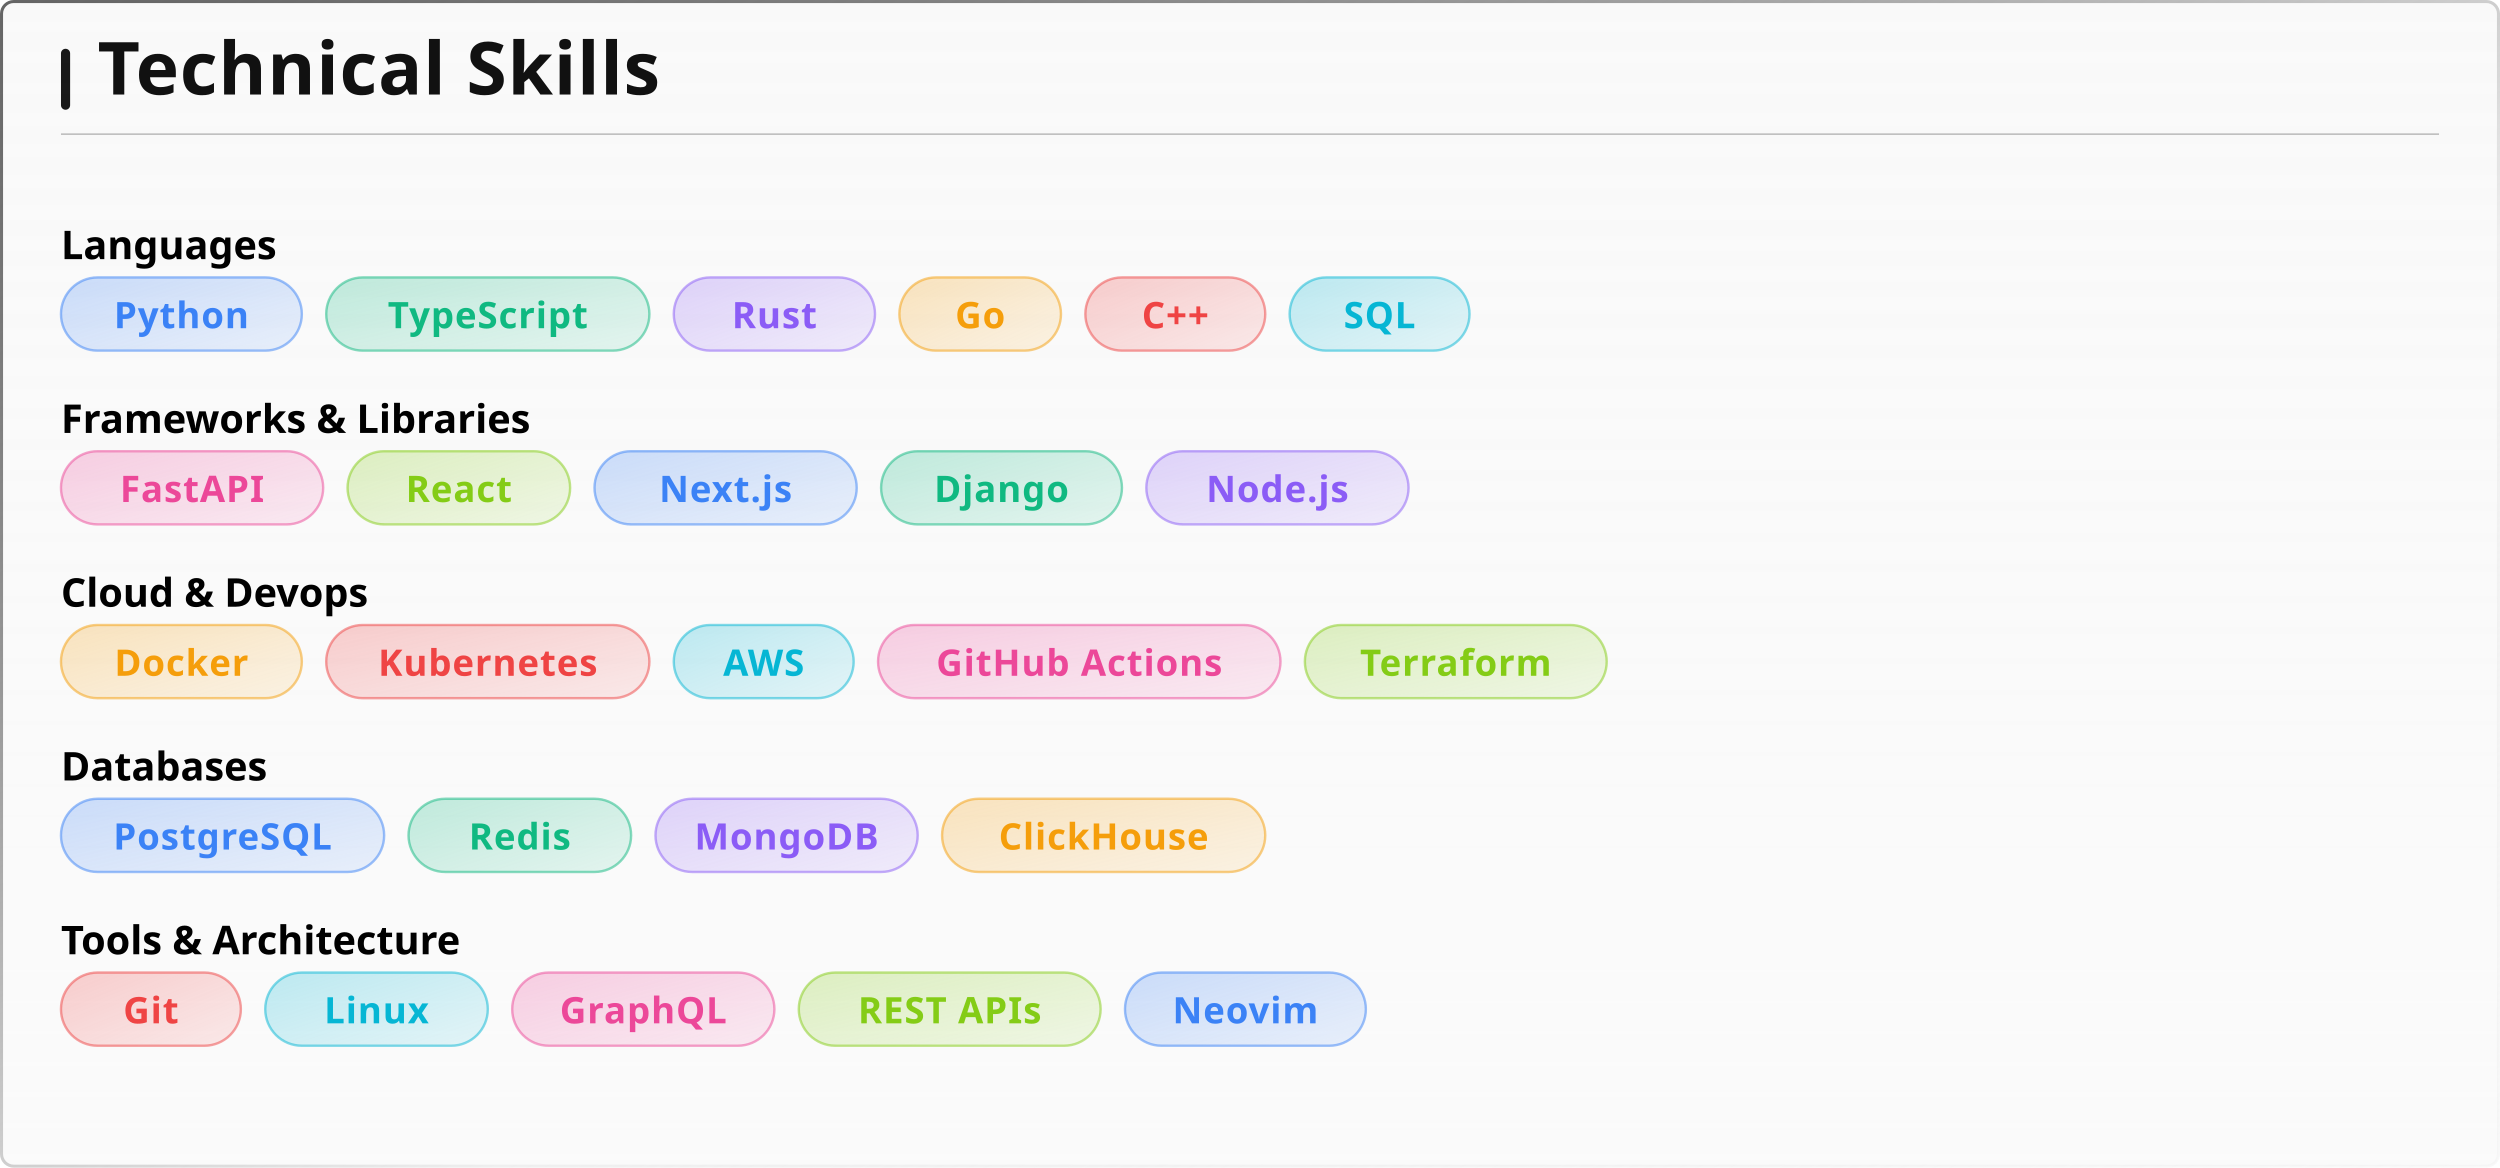
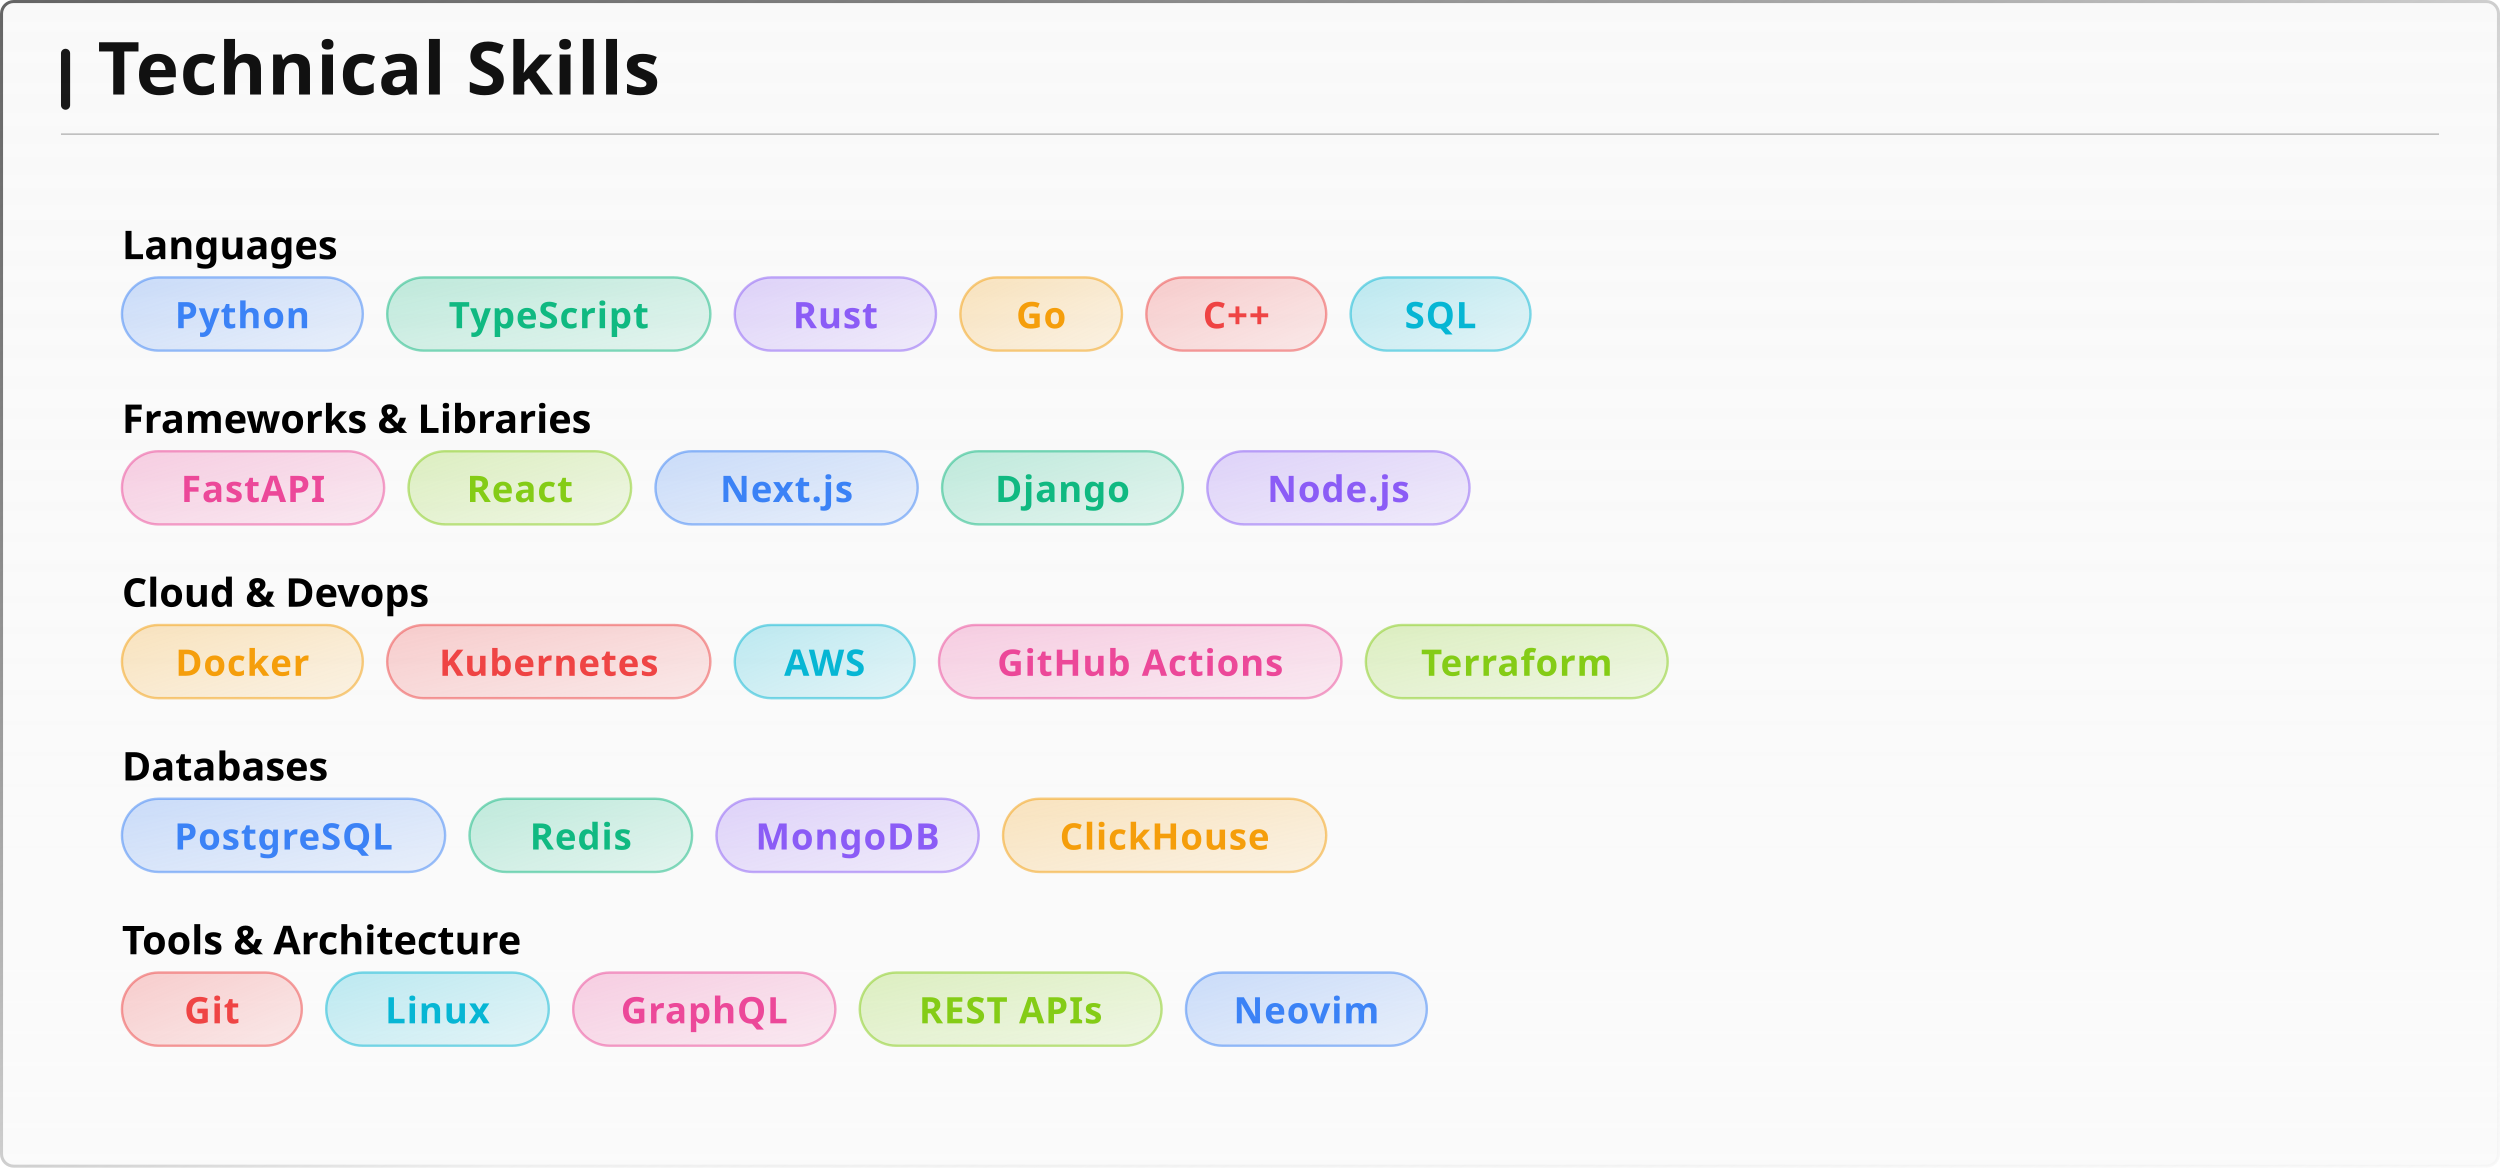
<svg xmlns="http://www.w3.org/2000/svg" width="820" height="383" viewBox="0 0 820 383" role="img">
  <defs>
    <linearGradient id="pf-progress-grad" x1="0%" y1="0%" x2="100%" y2="0%">
      <stop offset="0%" stop-color="#000000" stop-opacity="0.75" />
      <stop offset="70%" stop-color="#000000" />
      <stop offset="100%" stop-color="#FF0055" stop-opacity="0.9" />
    </linearGradient>
    <linearGradient id="pf-card-border" x1="0%" y1="0%" x2="100%" y2="100%">
      <stop offset="0%" stop-color="#000000" stop-opacity="0.6" />
      <stop offset="60%" stop-color="#EEEEEE" stop-opacity="0.9" />
      <stop offset="100%" stop-color="#EEEEEE" stop-opacity="0.4" />
    </linearGradient>
    <linearGradient id="pf-card-bg" x1="0%" y1="0%" x2="0%" y2="100%">
      <stop offset="0%" stop-color="#F9F9F9" stop-opacity="0.95" />
      <stop offset="100%" stop-color="#F9F9F9" stop-opacity="0.8" />
    </linearGradient>
    <linearGradient id="pf-card-gradient" x1="0%" y1="0%" x2="100%" y2="0%">
      <stop offset="0%" stop-color="#3b0918" />
      <stop offset="50%" stop-color="#1e1333" />
      <stop offset="100%" stop-color="#091629" />
    </linearGradient>
    <linearGradient id="pf-track-bg" x1="0%" y1="0%" x2="100%" y2="0%">
      <stop offset="0%" stop-color="#888888" stop-opacity="0.15" />
      <stop offset="100%" stop-color="#888888" stop-opacity="0.08" />
    </linearGradient>
    <linearGradient id="pf-badge-0" x1="0%" y1="0%" x2="100%" y2="100%">
      <stop offset="0%" stop-color="#3B82F6" stop-opacity="0.25" />
      <stop offset="100%" stop-color="#3B82F6" stop-opacity="0.1" />
    </linearGradient>
    <linearGradient id="pf-badge-1" x1="0%" y1="0%" x2="100%" y2="100%">
      <stop offset="0%" stop-color="#10B981" stop-opacity="0.25" />
      <stop offset="100%" stop-color="#10B981" stop-opacity="0.1" />
    </linearGradient>
    <linearGradient id="pf-badge-2" x1="0%" y1="0%" x2="100%" y2="100%">
      <stop offset="0%" stop-color="#8B5CF6" stop-opacity="0.25" />
      <stop offset="100%" stop-color="#8B5CF6" stop-opacity="0.1" />
    </linearGradient>
    <linearGradient id="pf-badge-3" x1="0%" y1="0%" x2="100%" y2="100%">
      <stop offset="0%" stop-color="#F59E0B" stop-opacity="0.25" />
      <stop offset="100%" stop-color="#F59E0B" stop-opacity="0.1" />
    </linearGradient>
    <linearGradient id="pf-badge-4" x1="0%" y1="0%" x2="100%" y2="100%">
      <stop offset="0%" stop-color="#EF4444" stop-opacity="0.25" />
      <stop offset="100%" stop-color="#EF4444" stop-opacity="0.1" />
    </linearGradient>
    <linearGradient id="pf-badge-5" x1="0%" y1="0%" x2="100%" y2="100%">
      <stop offset="0%" stop-color="#06B6D4" stop-opacity="0.25" />
      <stop offset="100%" stop-color="#06B6D4" stop-opacity="0.1" />
    </linearGradient>
    <linearGradient id="pf-badge-6" x1="0%" y1="0%" x2="100%" y2="100%">
      <stop offset="0%" stop-color="#EC4899" stop-opacity="0.25" />
      <stop offset="100%" stop-color="#EC4899" stop-opacity="0.1" />
    </linearGradient>
    <linearGradient id="pf-badge-7" x1="0%" y1="0%" x2="100%" y2="100%">
      <stop offset="0%" stop-color="#84CC16" stop-opacity="0.25" />
      <stop offset="100%" stop-color="#84CC16" stop-opacity="0.1" />
    </linearGradient>
  </defs>
  <svg x="0" y="0" width="820" height="383" viewBox="0 0 820 383" fill="none" role="group">
    <rect x="0.5" y="0.5" width="819" height="382" fill="url(#pf-card-bg)" stroke="url(#pf-card-border)" stroke-width="1" rx="4" />
    <rect x="20" y="16" width="3" height="20" rx="1.5" fill="#000000" opacity="0.9" />
    <text x="32" y="31" font-family="sans-serif" font-size="24" font-weight="700" fill="#111111" letter-spacing="0.3">Technical Skills</text>
    <line x1="20" y1="44" x2="800" y2="44" stroke="#000000" stroke-width="0.5" stroke-opacity="0.25" />
-     <text x="20" y="85" font-family="sans-serif" font-size="13" font-weight="700" fill="#000000">Languages</text>
+     <text x="40" y="85" font-family="sans-serif" font-size="13" font-weight="700" fill="#000000">Languages</text>
    <g role="term">
-       <rect x="20" y="91" width="79" height="24" rx="12" fill="url(#pf-badge-0)" stroke="#3B82F6" stroke-width="0.8" stroke-opacity="0.5" />
-       <text x="59.5" y="103.0" font-family="sans-serif" font-size="12" fill="#3B82F6" text-anchor="middle" dominant-baseline="central" font-weight="600" letter-spacing="0.3">Python</text>
+       <rect x="40" y="91" width="79" height="24" rx="12" fill="url(#pf-badge-0)" stroke="#3B82F6" stroke-width="0.8" stroke-opacity="0.5" />
+       <text x="79.5" y="103.0" font-family="sans-serif" font-size="12" fill="#3B82F6" text-anchor="middle" dominant-baseline="central" font-weight="600" letter-spacing="0.3">Python</text>
    </g>
    <g role="term">
-       <rect x="107" y="91" width="106" height="24" rx="12" fill="url(#pf-badge-1)" stroke="#10B981" stroke-width="0.8" stroke-opacity="0.5" />
-       <text x="160.0" y="103.0" font-family="sans-serif" font-size="12" fill="#10B981" text-anchor="middle" dominant-baseline="central" font-weight="600" letter-spacing="0.3">TypeScript</text>
+       <rect x="127" y="91" width="106" height="24" rx="12" fill="url(#pf-badge-1)" stroke="#10B981" stroke-width="0.8" stroke-opacity="0.5" />
+       <text x="180.0" y="103.0" font-family="sans-serif" font-size="12" fill="#10B981" text-anchor="middle" dominant-baseline="central" font-weight="600" letter-spacing="0.3">TypeScript</text>
    </g>
    <g role="term">
-       <rect x="221" y="91" width="66" height="24" rx="12" fill="url(#pf-badge-2)" stroke="#8B5CF6" stroke-width="0.8" stroke-opacity="0.5" />
-       <text x="254.0" y="103.0" font-family="sans-serif" font-size="12" fill="#8B5CF6" text-anchor="middle" dominant-baseline="central" font-weight="600" letter-spacing="0.3">Rust</text>
+       <rect x="241" y="91" width="66" height="24" rx="12" fill="url(#pf-badge-2)" stroke="#8B5CF6" stroke-width="0.8" stroke-opacity="0.5" />
+       <text x="274.0" y="103.0" font-family="sans-serif" font-size="12" fill="#8B5CF6" text-anchor="middle" dominant-baseline="central" font-weight="600" letter-spacing="0.3">Rust</text>
    </g>
    <g role="term">
-       <rect x="295" y="91" width="53" height="24" rx="12" fill="url(#pf-badge-3)" stroke="#F59E0B" stroke-width="0.8" stroke-opacity="0.5" />
-       <text x="321.5" y="103.0" font-family="sans-serif" font-size="12" fill="#F59E0B" text-anchor="middle" dominant-baseline="central" font-weight="600" letter-spacing="0.3">Go</text>
+       <rect x="315" y="91" width="53" height="24" rx="12" fill="url(#pf-badge-3)" stroke="#F59E0B" stroke-width="0.8" stroke-opacity="0.5" />
+       <text x="341.5" y="103.0" font-family="sans-serif" font-size="12" fill="#F59E0B" text-anchor="middle" dominant-baseline="central" font-weight="600" letter-spacing="0.3">Go</text>
    </g>
    <g role="term">
-       <rect x="356" y="91" width="59" height="24" rx="12" fill="url(#pf-badge-4)" stroke="#EF4444" stroke-width="0.8" stroke-opacity="0.5" />
-       <text x="385.5" y="103.0" font-family="sans-serif" font-size="12" fill="#EF4444" text-anchor="middle" dominant-baseline="central" font-weight="600" letter-spacing="0.3">C++</text>
+       <rect x="376" y="91" width="59" height="24" rx="12" fill="url(#pf-badge-4)" stroke="#EF4444" stroke-width="0.8" stroke-opacity="0.5" />
+       <text x="405.5" y="103.0" font-family="sans-serif" font-size="12" fill="#EF4444" text-anchor="middle" dominant-baseline="central" font-weight="600" letter-spacing="0.3">C++</text>
    </g>
    <g role="term">
-       <rect x="423" y="91" width="59" height="24" rx="12" fill="url(#pf-badge-5)" stroke="#06B6D4" stroke-width="0.8" stroke-opacity="0.5" />
-       <text x="452.5" y="103.0" font-family="sans-serif" font-size="12" fill="#06B6D4" text-anchor="middle" dominant-baseline="central" font-weight="600" letter-spacing="0.3">SQL</text>
+       <rect x="443" y="91" width="59" height="24" rx="12" fill="url(#pf-badge-5)" stroke="#06B6D4" stroke-width="0.8" stroke-opacity="0.5" />
+       <text x="472.5" y="103.0" font-family="sans-serif" font-size="12" fill="#06B6D4" text-anchor="middle" dominant-baseline="central" font-weight="600" letter-spacing="0.3">SQL</text>
    </g>
-     <text x="20" y="142" font-family="sans-serif" font-size="13" font-weight="700" fill="#000000">Frameworks &amp; Libraries</text>
+     <text x="40" y="142" font-family="sans-serif" font-size="13" font-weight="700" fill="#000000">Frameworks &amp; Libraries</text>
    <g role="term">
-       <rect x="20" y="148" width="86" height="24" rx="12" fill="url(#pf-badge-6)" stroke="#EC4899" stroke-width="0.8" stroke-opacity="0.5" />
-       <text x="63.0" y="160.0" font-family="sans-serif" font-size="12" fill="#EC4899" text-anchor="middle" dominant-baseline="central" font-weight="600" letter-spacing="0.3">FastAPI</text>
+       <rect x="40" y="148" width="86" height="24" rx="12" fill="url(#pf-badge-6)" stroke="#EC4899" stroke-width="0.8" stroke-opacity="0.5" />
+       <text x="83.0" y="160.0" font-family="sans-serif" font-size="12" fill="#EC4899" text-anchor="middle" dominant-baseline="central" font-weight="600" letter-spacing="0.3">FastAPI</text>
    </g>
    <g role="term">
-       <rect x="114" y="148" width="73" height="24" rx="12" fill="url(#pf-badge-7)" stroke="#84CC16" stroke-width="0.8" stroke-opacity="0.5" />
-       <text x="150.5" y="160.0" font-family="sans-serif" font-size="12" fill="#84CC16" text-anchor="middle" dominant-baseline="central" font-weight="600" letter-spacing="0.3">React</text>
+       <rect x="134" y="148" width="73" height="24" rx="12" fill="url(#pf-badge-7)" stroke="#84CC16" stroke-width="0.8" stroke-opacity="0.5" />
+       <text x="170.5" y="160.0" font-family="sans-serif" font-size="12" fill="#84CC16" text-anchor="middle" dominant-baseline="central" font-weight="600" letter-spacing="0.3">React</text>
    </g>
    <g role="term">
-       <rect x="195" y="148" width="86" height="24" rx="12" fill="url(#pf-badge-0)" stroke="#3B82F6" stroke-width="0.8" stroke-opacity="0.5" />
-       <text x="238.0" y="160.0" font-family="sans-serif" font-size="12" fill="#3B82F6" text-anchor="middle" dominant-baseline="central" font-weight="600" letter-spacing="0.3">Next.js</text>
+       <rect x="215" y="148" width="86" height="24" rx="12" fill="url(#pf-badge-0)" stroke="#3B82F6" stroke-width="0.8" stroke-opacity="0.5" />
+       <text x="258.0" y="160.0" font-family="sans-serif" font-size="12" fill="#3B82F6" text-anchor="middle" dominant-baseline="central" font-weight="600" letter-spacing="0.3">Next.js</text>
    </g>
    <g role="term">
-       <rect x="289" y="148" width="79" height="24" rx="12" fill="url(#pf-badge-1)" stroke="#10B981" stroke-width="0.8" stroke-opacity="0.5" />
-       <text x="328.5" y="160.0" font-family="sans-serif" font-size="12" fill="#10B981" text-anchor="middle" dominant-baseline="central" font-weight="600" letter-spacing="0.3">Django</text>
+       <rect x="309" y="148" width="79" height="24" rx="12" fill="url(#pf-badge-1)" stroke="#10B981" stroke-width="0.8" stroke-opacity="0.5" />
+       <text x="348.5" y="160.0" font-family="sans-serif" font-size="12" fill="#10B981" text-anchor="middle" dominant-baseline="central" font-weight="600" letter-spacing="0.3">Django</text>
    </g>
    <g role="term">
-       <rect x="376" y="148" width="86" height="24" rx="12" fill="url(#pf-badge-2)" stroke="#8B5CF6" stroke-width="0.8" stroke-opacity="0.5" />
-       <text x="419.0" y="160.0" font-family="sans-serif" font-size="12" fill="#8B5CF6" text-anchor="middle" dominant-baseline="central" font-weight="600" letter-spacing="0.3">Node.js</text>
+       <rect x="396" y="148" width="86" height="24" rx="12" fill="url(#pf-badge-2)" stroke="#8B5CF6" stroke-width="0.8" stroke-opacity="0.5" />
+       <text x="439.0" y="160.0" font-family="sans-serif" font-size="12" fill="#8B5CF6" text-anchor="middle" dominant-baseline="central" font-weight="600" letter-spacing="0.3">Node.js</text>
    </g>
-     <text x="20" y="199" font-family="sans-serif" font-size="13" font-weight="700" fill="#000000">Cloud &amp; Devops</text>
+     <text x="40" y="199" font-family="sans-serif" font-size="13" font-weight="700" fill="#000000">Cloud &amp; Devops</text>
    <g role="term">
-       <rect x="20" y="205" width="79" height="24" rx="12" fill="url(#pf-badge-3)" stroke="#F59E0B" stroke-width="0.8" stroke-opacity="0.5" />
-       <text x="59.5" y="217.0" font-family="sans-serif" font-size="12" fill="#F59E0B" text-anchor="middle" dominant-baseline="central" font-weight="600" letter-spacing="0.3">Docker</text>
+       <rect x="40" y="205" width="79" height="24" rx="12" fill="url(#pf-badge-3)" stroke="#F59E0B" stroke-width="0.8" stroke-opacity="0.5" />
+       <text x="79.5" y="217.0" font-family="sans-serif" font-size="12" fill="#F59E0B" text-anchor="middle" dominant-baseline="central" font-weight="600" letter-spacing="0.3">Docker</text>
    </g>
    <g role="term">
-       <rect x="107" y="205" width="106" height="24" rx="12" fill="url(#pf-badge-4)" stroke="#EF4444" stroke-width="0.8" stroke-opacity="0.5" />
-       <text x="160.0" y="217.0" font-family="sans-serif" font-size="12" fill="#EF4444" text-anchor="middle" dominant-baseline="central" font-weight="600" letter-spacing="0.3">Kubernetes</text>
+       <rect x="127" y="205" width="106" height="24" rx="12" fill="url(#pf-badge-4)" stroke="#EF4444" stroke-width="0.8" stroke-opacity="0.5" />
+       <text x="180.0" y="217.0" font-family="sans-serif" font-size="12" fill="#EF4444" text-anchor="middle" dominant-baseline="central" font-weight="600" letter-spacing="0.3">Kubernetes</text>
    </g>
    <g role="term">
-       <rect x="221" y="205" width="59" height="24" rx="12" fill="url(#pf-badge-5)" stroke="#06B6D4" stroke-width="0.8" stroke-opacity="0.5" />
-       <text x="250.5" y="217.0" font-family="sans-serif" font-size="12" fill="#06B6D4" text-anchor="middle" dominant-baseline="central" font-weight="600" letter-spacing="0.3">AWS</text>
+       <rect x="241" y="205" width="59" height="24" rx="12" fill="url(#pf-badge-5)" stroke="#06B6D4" stroke-width="0.8" stroke-opacity="0.5" />
+       <text x="270.5" y="217.0" font-family="sans-serif" font-size="12" fill="#06B6D4" text-anchor="middle" dominant-baseline="central" font-weight="600" letter-spacing="0.3">AWS</text>
    </g>
    <g role="term">
-       <rect x="288" y="205" width="132" height="24" rx="12" fill="url(#pf-badge-6)" stroke="#EC4899" stroke-width="0.8" stroke-opacity="0.5" />
-       <text x="354.0" y="217.0" font-family="sans-serif" font-size="12" fill="#EC4899" text-anchor="middle" dominant-baseline="central" font-weight="600" letter-spacing="0.3">GitHub Actions</text>
+       <rect x="308" y="205" width="132" height="24" rx="12" fill="url(#pf-badge-6)" stroke="#EC4899" stroke-width="0.8" stroke-opacity="0.5" />
+       <text x="374.0" y="217.0" font-family="sans-serif" font-size="12" fill="#EC4899" text-anchor="middle" dominant-baseline="central" font-weight="600" letter-spacing="0.3">GitHub Actions</text>
    </g>
    <g role="term">
-       <rect x="428" y="205" width="99" height="24" rx="12" fill="url(#pf-badge-7)" stroke="#84CC16" stroke-width="0.8" stroke-opacity="0.5" />
-       <text x="477.5" y="217.0" font-family="sans-serif" font-size="12" fill="#84CC16" text-anchor="middle" dominant-baseline="central" font-weight="600" letter-spacing="0.3">Terraform</text>
+       <rect x="448" y="205" width="99" height="24" rx="12" fill="url(#pf-badge-7)" stroke="#84CC16" stroke-width="0.8" stroke-opacity="0.5" />
+       <text x="497.5" y="217.0" font-family="sans-serif" font-size="12" fill="#84CC16" text-anchor="middle" dominant-baseline="central" font-weight="600" letter-spacing="0.3">Terraform</text>
    </g>
-     <text x="20" y="256" font-family="sans-serif" font-size="13" font-weight="700" fill="#000000">Databases</text>
+     <text x="40" y="256" font-family="sans-serif" font-size="13" font-weight="700" fill="#000000">Databases</text>
    <g role="term">
-       <rect x="20" y="262" width="106" height="24" rx="12" fill="url(#pf-badge-0)" stroke="#3B82F6" stroke-width="0.8" stroke-opacity="0.5" />
-       <text x="73.0" y="274.0" font-family="sans-serif" font-size="12" fill="#3B82F6" text-anchor="middle" dominant-baseline="central" font-weight="600" letter-spacing="0.3">PostgreSQL</text>
+       <rect x="40" y="262" width="106" height="24" rx="12" fill="url(#pf-badge-0)" stroke="#3B82F6" stroke-width="0.8" stroke-opacity="0.5" />
+       <text x="93.0" y="274.0" font-family="sans-serif" font-size="12" fill="#3B82F6" text-anchor="middle" dominant-baseline="central" font-weight="600" letter-spacing="0.3">PostgreSQL</text>
    </g>
    <g role="term">
-       <rect x="134" y="262" width="73" height="24" rx="12" fill="url(#pf-badge-1)" stroke="#10B981" stroke-width="0.8" stroke-opacity="0.5" />
-       <text x="170.5" y="274.0" font-family="sans-serif" font-size="12" fill="#10B981" text-anchor="middle" dominant-baseline="central" font-weight="600" letter-spacing="0.3">Redis</text>
+       <rect x="154" y="262" width="73" height="24" rx="12" fill="url(#pf-badge-1)" stroke="#10B981" stroke-width="0.8" stroke-opacity="0.5" />
+       <text x="190.5" y="274.0" font-family="sans-serif" font-size="12" fill="#10B981" text-anchor="middle" dominant-baseline="central" font-weight="600" letter-spacing="0.3">Redis</text>
    </g>
    <g role="term">
-       <rect x="215" y="262" width="86" height="24" rx="12" fill="url(#pf-badge-2)" stroke="#8B5CF6" stroke-width="0.8" stroke-opacity="0.5" />
-       <text x="258.0" y="274.0" font-family="sans-serif" font-size="12" fill="#8B5CF6" text-anchor="middle" dominant-baseline="central" font-weight="600" letter-spacing="0.3">MongoDB</text>
+       <rect x="235" y="262" width="86" height="24" rx="12" fill="url(#pf-badge-2)" stroke="#8B5CF6" stroke-width="0.8" stroke-opacity="0.5" />
+       <text x="278.0" y="274.0" font-family="sans-serif" font-size="12" fill="#8B5CF6" text-anchor="middle" dominant-baseline="central" font-weight="600" letter-spacing="0.3">MongoDB</text>
    </g>
    <g role="term">
-       <rect x="309" y="262" width="106" height="24" rx="12" fill="url(#pf-badge-3)" stroke="#F59E0B" stroke-width="0.8" stroke-opacity="0.5" />
-       <text x="362.0" y="274.0" font-family="sans-serif" font-size="12" fill="#F59E0B" text-anchor="middle" dominant-baseline="central" font-weight="600" letter-spacing="0.3">ClickHouse</text>
+       <rect x="329" y="262" width="106" height="24" rx="12" fill="url(#pf-badge-3)" stroke="#F59E0B" stroke-width="0.8" stroke-opacity="0.5" />
+       <text x="382.0" y="274.0" font-family="sans-serif" font-size="12" fill="#F59E0B" text-anchor="middle" dominant-baseline="central" font-weight="600" letter-spacing="0.3">ClickHouse</text>
    </g>
-     <text x="20" y="313" font-family="sans-serif" font-size="13" font-weight="700" fill="#000000">Tools &amp; Architecture</text>
+     <text x="40" y="313" font-family="sans-serif" font-size="13" font-weight="700" fill="#000000">Tools &amp; Architecture</text>
    <g role="term">
-       <rect x="20" y="319" width="59" height="24" rx="12" fill="url(#pf-badge-4)" stroke="#EF4444" stroke-width="0.8" stroke-opacity="0.5" />
-       <text x="49.5" y="331.0" font-family="sans-serif" font-size="12" fill="#EF4444" text-anchor="middle" dominant-baseline="central" font-weight="600" letter-spacing="0.3">Git</text>
+       <rect x="40" y="319" width="59" height="24" rx="12" fill="url(#pf-badge-4)" stroke="#EF4444" stroke-width="0.8" stroke-opacity="0.5" />
+       <text x="69.5" y="331.0" font-family="sans-serif" font-size="12" fill="#EF4444" text-anchor="middle" dominant-baseline="central" font-weight="600" letter-spacing="0.3">Git</text>
    </g>
    <g role="term">
-       <rect x="87" y="319" width="73" height="24" rx="12" fill="url(#pf-badge-5)" stroke="#06B6D4" stroke-width="0.8" stroke-opacity="0.5" />
-       <text x="123.5" y="331.0" font-family="sans-serif" font-size="12" fill="#06B6D4" text-anchor="middle" dominant-baseline="central" font-weight="600" letter-spacing="0.3">Linux</text>
+       <rect x="107" y="319" width="73" height="24" rx="12" fill="url(#pf-badge-5)" stroke="#06B6D4" stroke-width="0.8" stroke-opacity="0.5" />
+       <text x="143.5" y="331.0" font-family="sans-serif" font-size="12" fill="#06B6D4" text-anchor="middle" dominant-baseline="central" font-weight="600" letter-spacing="0.3">Linux</text>
    </g>
    <g role="term">
-       <rect x="168" y="319" width="86" height="24" rx="12" fill="url(#pf-badge-6)" stroke="#EC4899" stroke-width="0.8" stroke-opacity="0.5" />
-       <text x="211.0" y="331.0" font-family="sans-serif" font-size="12" fill="#EC4899" text-anchor="middle" dominant-baseline="central" font-weight="600" letter-spacing="0.3">GraphQL</text>
+       <rect x="188" y="319" width="86" height="24" rx="12" fill="url(#pf-badge-6)" stroke="#EC4899" stroke-width="0.8" stroke-opacity="0.5" />
+       <text x="231.0" y="331.0" font-family="sans-serif" font-size="12" fill="#EC4899" text-anchor="middle" dominant-baseline="central" font-weight="600" letter-spacing="0.3">GraphQL</text>
    </g>
    <g role="term">
-       <rect x="262" y="319" width="99" height="24" rx="12" fill="url(#pf-badge-7)" stroke="#84CC16" stroke-width="0.8" stroke-opacity="0.5" />
-       <text x="311.5" y="331.0" font-family="sans-serif" font-size="12" fill="#84CC16" text-anchor="middle" dominant-baseline="central" font-weight="600" letter-spacing="0.3">REST APIs</text>
+       <rect x="282" y="319" width="99" height="24" rx="12" fill="url(#pf-badge-7)" stroke="#84CC16" stroke-width="0.8" stroke-opacity="0.5" />
+       <text x="331.5" y="331.0" font-family="sans-serif" font-size="12" fill="#84CC16" text-anchor="middle" dominant-baseline="central" font-weight="600" letter-spacing="0.3">REST APIs</text>
    </g>
    <g role="term">
-       <rect x="369" y="319" width="79" height="24" rx="12" fill="url(#pf-badge-0)" stroke="#3B82F6" stroke-width="0.8" stroke-opacity="0.5" />
-       <text x="408.5" y="331.0" font-family="sans-serif" font-size="12" fill="#3B82F6" text-anchor="middle" dominant-baseline="central" font-weight="600" letter-spacing="0.3">Neovim</text>
+       <rect x="389" y="319" width="79" height="24" rx="12" fill="url(#pf-badge-0)" stroke="#3B82F6" stroke-width="0.8" stroke-opacity="0.5" />
+       <text x="428.5" y="331.0" font-family="sans-serif" font-size="12" fill="#3B82F6" text-anchor="middle" dominant-baseline="central" font-weight="600" letter-spacing="0.3">Neovim</text>
    </g>
  </svg>
</svg>
